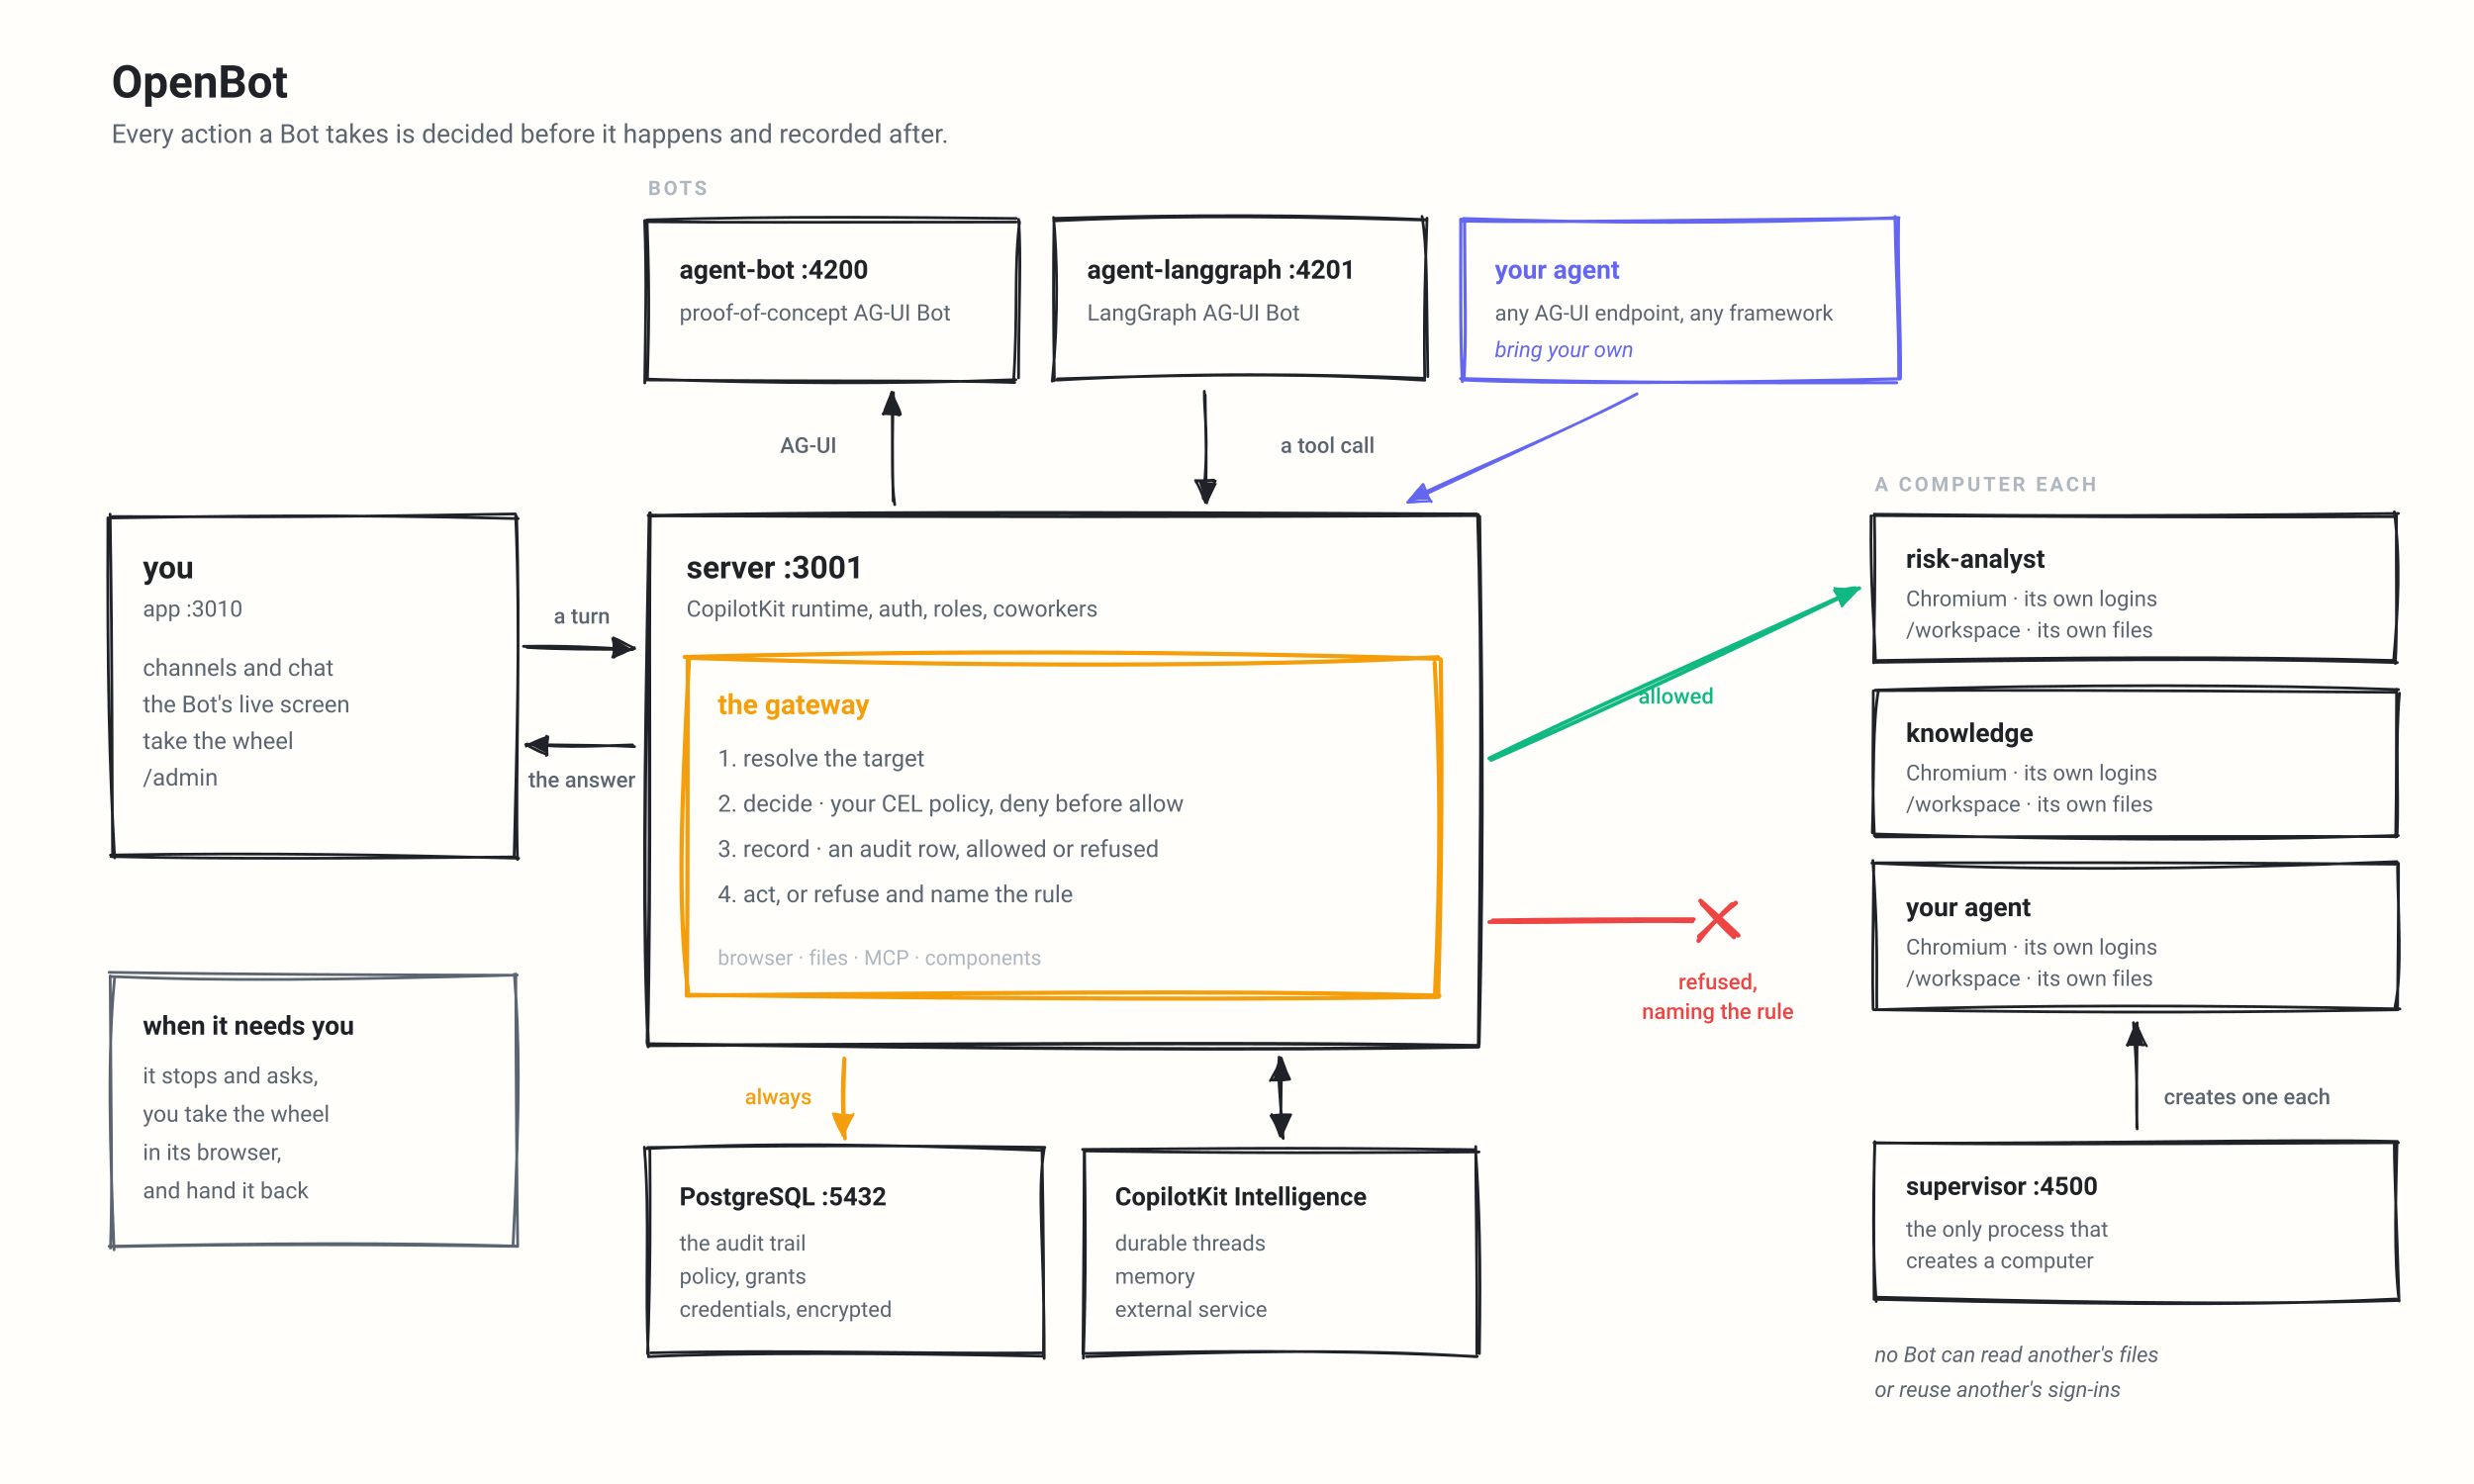
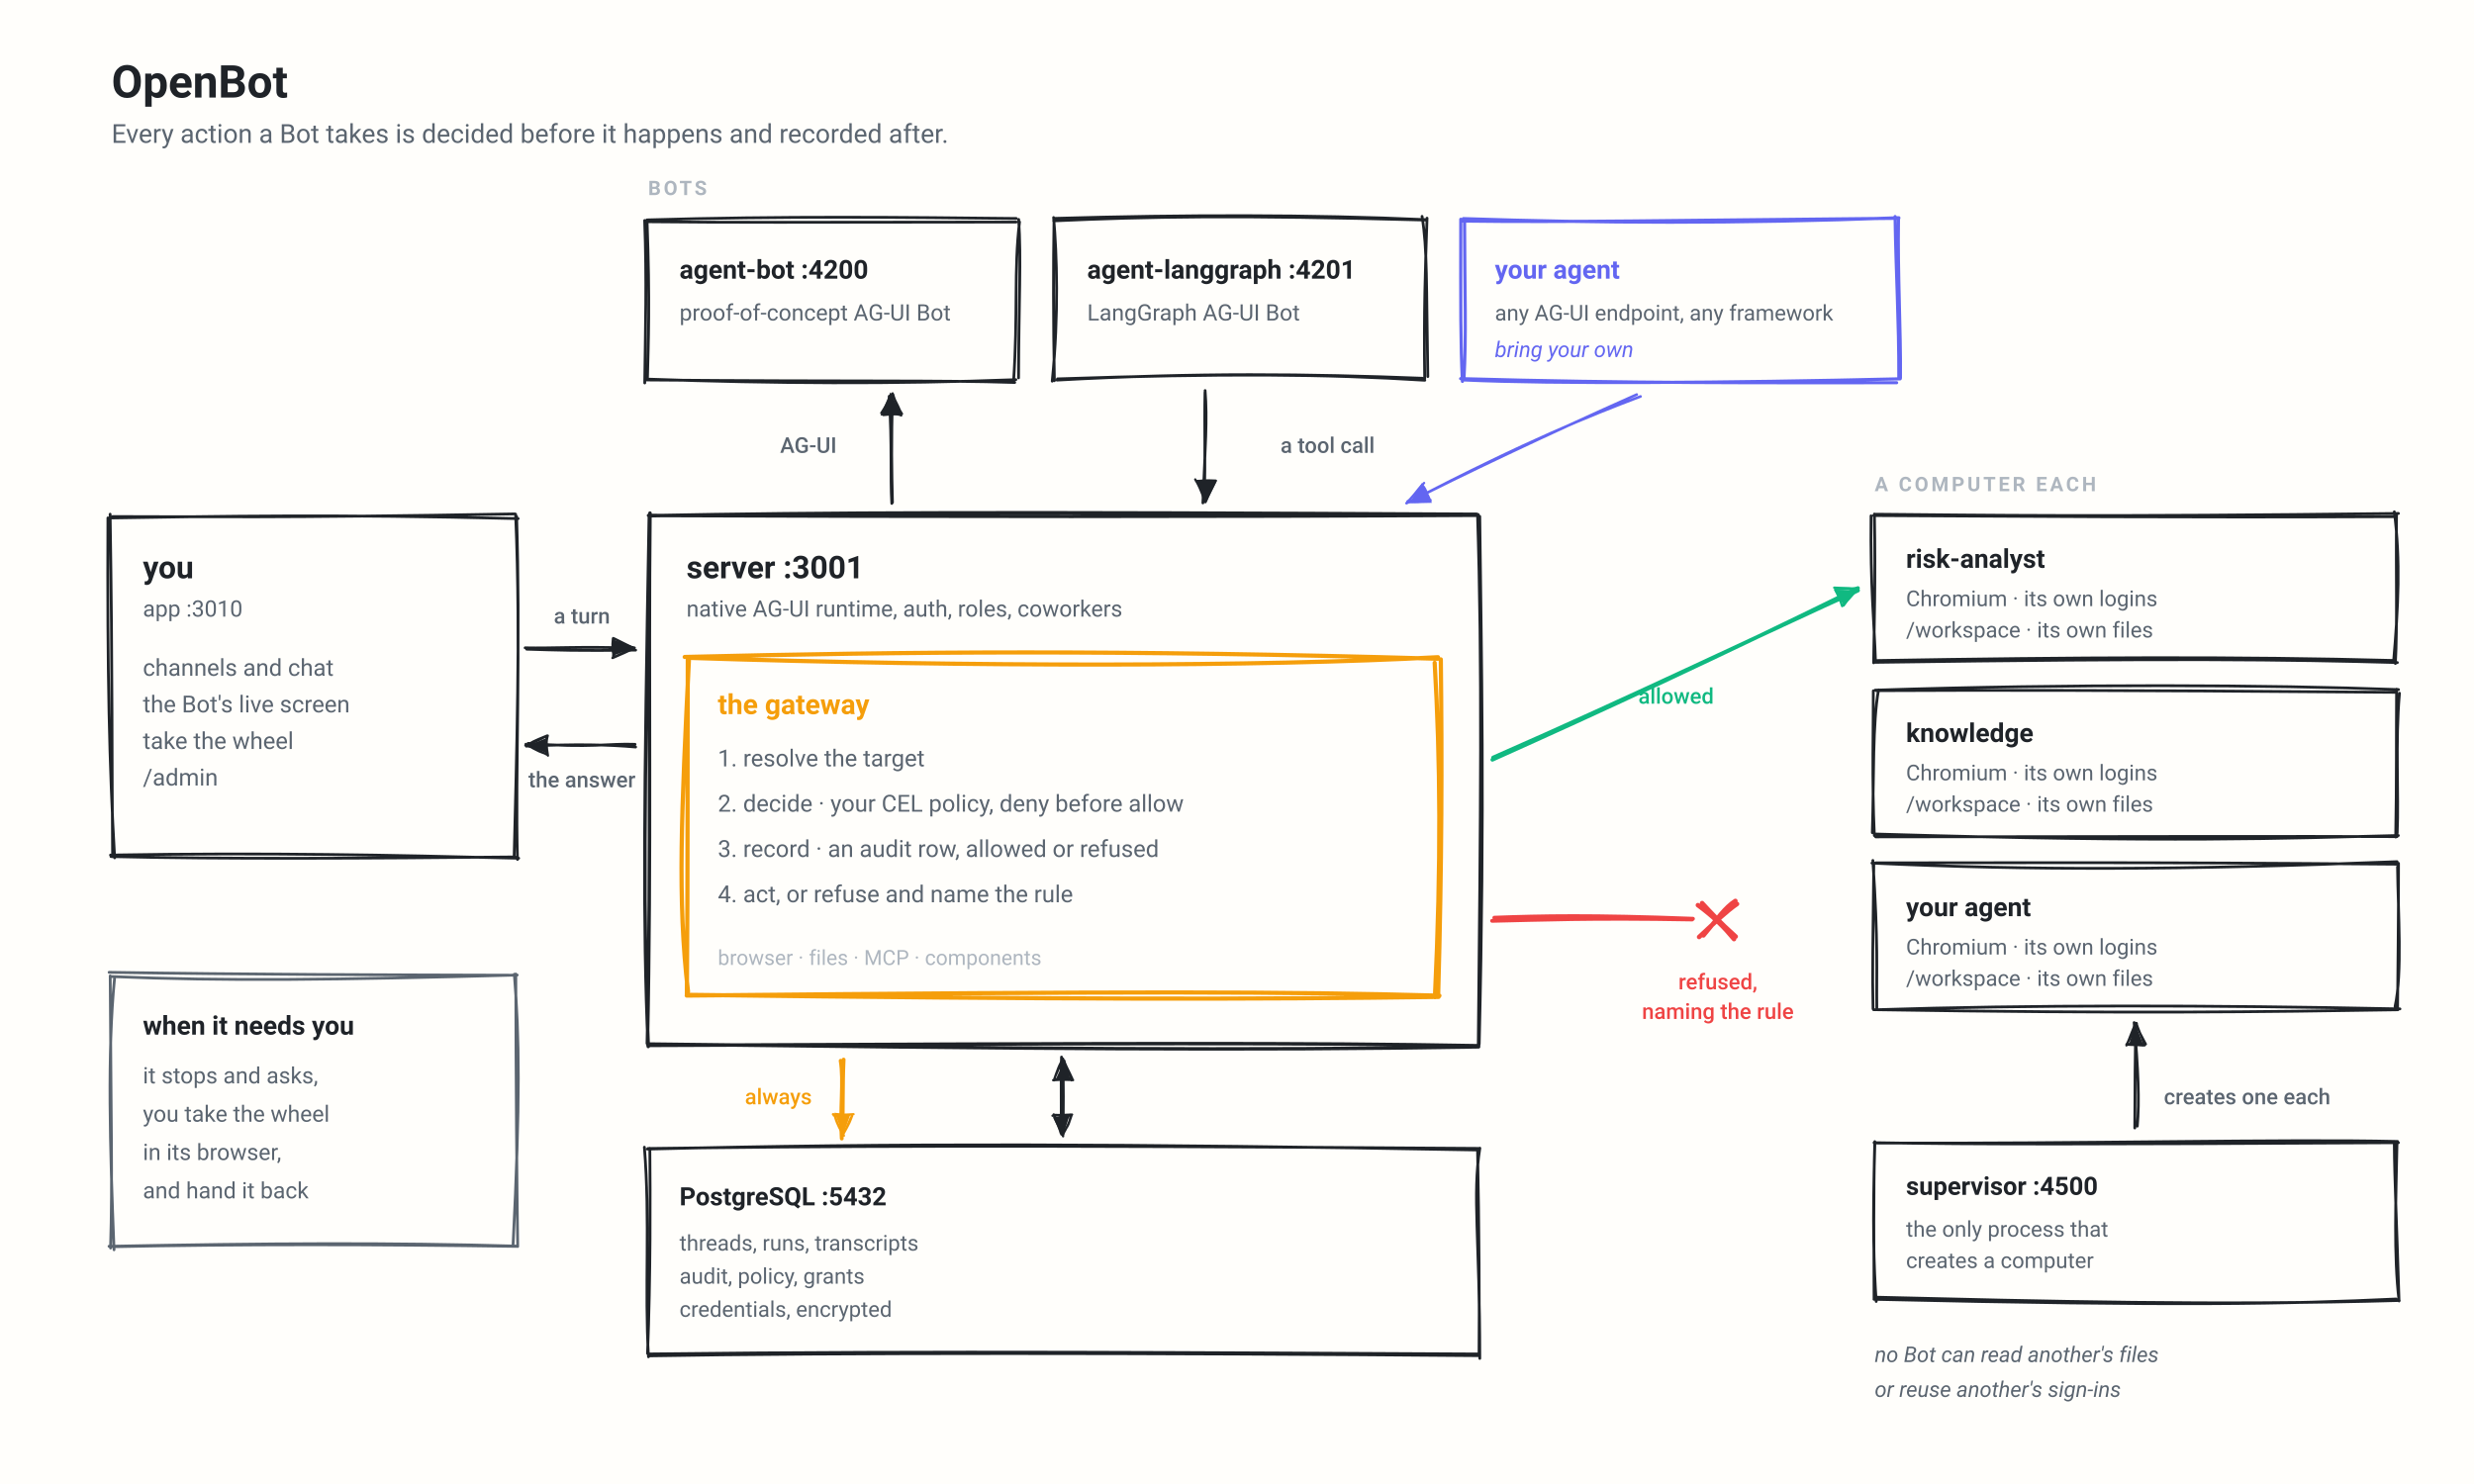
<svg xmlns="http://www.w3.org/2000/svg" viewBox="0 0 1420 852" width="1420" height="852" role="img">
  <rect width="1420" height="852" fill="#fffefb" />
  <text x="64" y="56" font-family="ui-sans-serif, -apple-system, &quot;Segoe UI&quot;, Roboto, &quot;Helvetica Neue&quot;, Arial, sans-serif" font-size="26" font-weight="700" fill="#1f2328" text-anchor="start">OpenBot</text>
  <text x="64" y="82" font-family="ui-sans-serif, -apple-system, &quot;Segoe UI&quot;, Roboto, &quot;Helvetica Neue&quot;, Arial, sans-serif" font-size="15" font-weight="400" fill="#5b6570" text-anchor="start">Every action a Bot takes is decided before it happens and recorded after.</text>
  <text x="372" y="112" font-family="ui-sans-serif, -apple-system, &quot;Segoe UI&quot;, Roboto, &quot;Helvetica Neue&quot;, Arial, sans-serif" font-size="11.5" font-weight="700" fill="#aeb6bf" text-anchor="start" letter-spacing="1.6">BOTS</text>
  <path d="M372.459 127.308 C414.776 127.759, 457.833 127.659, 583.253 127.486 M371.314 126.253 C447.726 123.952, 521.852 124.774, 583.301 125.438 M585.18 127.408 C581.847 154.688, 584.381 180.293, 581.723 219.523 M584.696 125.99 C586.201 148.555, 584.777 172.618, 584.612 216.954 M582.408 219.6 C539.665 218.165, 492.998 219.168, 370.501 218.146 M583.078 217.972 C513.37 220.622, 442.975 220.187, 372.597 217.689 M370.055 219.859 C370.41 190.429, 371.297 160.605, 370.005 126.592 M371.604 217.781 C372.11 196.383, 373.111 173.91, 371.39 126.774" fill="none" stroke="#1f2328" stroke-width="1.6" stroke-linecap="round" stroke-linejoin="round" />
  <text x="390" y="160" font-family="ui-sans-serif, -apple-system, &quot;Segoe UI&quot;, Roboto, &quot;Helvetica Neue&quot;, Arial, sans-serif" font-size="15" font-weight="650" fill="#1f2328" text-anchor="start">agent-bot :4200</text>
  <text x="390" y="184" font-family="ui-sans-serif, -apple-system, &quot;Segoe UI&quot;, Roboto, &quot;Helvetica Neue&quot;, Arial, sans-serif" font-size="13" font-weight="400" fill="#5b6570" text-anchor="start">proof-of-concept AG-UI Bot</text>
  <path d="M604.775 126.801 C658.569 124.359, 709.445 123.363, 818.891 126.358 M605.577 125.367 C679.366 123.25, 752.602 123.122, 818.68 126.114 M816.214 124.226 C819.302 143.22, 818.592 161.637, 819.527 216.19 M819.073 125.246 C818.107 152.739, 817.177 180.29, 817.73 217.344 M816.418 217.164 C751.831 214.654, 687.014 213.821, 606.693 218.223 M817.783 218.312 C761.132 214.755, 702.33 214.284, 606.957 217.525 M603.944 218.849 C607.774 180.817, 606.609 145.481, 604.742 124.888 M605.182 218.568 C604.532 185.138, 604.558 150.418, 604.979 127.026" fill="none" stroke="#1f2328" stroke-width="1.6" stroke-linecap="round" stroke-linejoin="round" />
  <text x="624" y="160" font-family="ui-sans-serif, -apple-system, &quot;Segoe UI&quot;, Roboto, &quot;Helvetica Neue&quot;, Arial, sans-serif" font-size="15" font-weight="650" fill="#1f2328" text-anchor="start">agent-langgraph :4201</text>
  <text x="624" y="184" font-family="ui-sans-serif, -apple-system, &quot;Segoe UI&quot;, Roboto, &quot;Helvetica Neue&quot;, Arial, sans-serif" font-size="13" font-weight="400" fill="#5b6570" text-anchor="start">LangGraph AG-UI Bot</text>
  <path d="M839.906 125.519 C917.269 128.1, 995.613 128.589, 1089.89 125.008 M839.221 126.903 C898.423 127.697, 957.675 126.537, 1089.867 125.323 M1087.726 124.33 C1088.194 156.991, 1089.996 184.306, 1089.874 216.835 M1089.658 125.969 C1089.12 156.892, 1091.049 189.556, 1090.784 217.05 M1088.611 219.723 C1012.727 219.721, 934.839 220.149, 838.354 217.387 M1090.652 217.49 C991.343 219.886, 890.466 220.45, 840.771 218.144 M839.382 218.97 C838.286 197.424, 838.387 177.494, 838.441 125.879 M840.237 218.084 C841.74 192.565, 840.685 167.963, 840.605 125.642" fill="none" stroke="#6366f1" stroke-width="1.8" stroke-linecap="round" stroke-linejoin="round" />
  <text x="858" y="160" font-family="ui-sans-serif, -apple-system, &quot;Segoe UI&quot;, Roboto, &quot;Helvetica Neue&quot;, Arial, sans-serif" font-size="15" font-weight="650" fill="#6366f1" text-anchor="start">your agent</text>
  <text x="858" y="184" font-family="ui-sans-serif, -apple-system, &quot;Segoe UI&quot;, Roboto, &quot;Helvetica Neue&quot;, Arial, sans-serif" font-size="12.5" font-weight="400" fill="#5b6570" text-anchor="start">any AG-UI endpoint, any framework</text>
  <text x="858" y="205" font-family="ui-sans-serif, -apple-system, &quot;Segoe UI&quot;, Roboto, &quot;Helvetica Neue&quot;, Arial, sans-serif" font-size="12.5" font-weight="400" fill="#6366f1" text-anchor="start" font-style="italic">bring your own</text>
  <path d="M63.298 297.379 C127.123 296.37, 191.551 295.131, 297.404 297.747 M64.666 296.566 C112.324 296.547, 160.372 297.472, 295.569 295.049 M295.945 295.212 C299.226 371.004, 295.585 443.025, 297.015 493.427 M296.53 296.524 C298.567 364.901, 296.521 432.804, 295.105 491.936 M297.697 492.735 C224.971 490.885, 153.533 489.401, 63.433 490.908 M295.602 491.99 C211.51 492.823, 126.369 493.289, 63.698 491.771 M65.799 492.517 C62.784 439.721, 61.525 387.807, 61.942 297.343 M64.639 491.875 C64.125 439.873, 64.666 388.663, 63.212 295.214" fill="none" stroke="#1f2328" stroke-width="1.6" stroke-linecap="round" stroke-linejoin="round" />
  <text x="82" y="332" font-family="ui-sans-serif, -apple-system, &quot;Segoe UI&quot;, Roboto, &quot;Helvetica Neue&quot;, Arial, sans-serif" font-size="18" font-weight="700" fill="#1f2328" text-anchor="start">you</text>
  <text x="82" y="354" font-family="ui-sans-serif, -apple-system, &quot;Segoe UI&quot;, Roboto, &quot;Helvetica Neue&quot;, Arial, sans-serif" font-size="13" font-weight="400" fill="#5b6570" text-anchor="start">app :3010</text>
  <text x="82" y="388" font-family="ui-sans-serif, -apple-system, &quot;Segoe UI&quot;, Roboto, &quot;Helvetica Neue&quot;, Arial, sans-serif" font-size="13.5" font-weight="400" fill="#5b6570" text-anchor="start">channels and chat</text>
  <text x="82" y="409" font-family="ui-sans-serif, -apple-system, &quot;Segoe UI&quot;, Roboto, &quot;Helvetica Neue&quot;, Arial, sans-serif" font-size="13.5" font-weight="400" fill="#5b6570" text-anchor="start">the Bot's live screen</text>
  <text x="82" y="430" font-family="ui-sans-serif, -apple-system, &quot;Segoe UI&quot;, Roboto, &quot;Helvetica Neue&quot;, Arial, sans-serif" font-size="13.5" font-weight="400" fill="#5b6570" text-anchor="start">take the wheel</text>
  <text x="82" y="451" font-family="ui-sans-serif, -apple-system, &quot;Segoe UI&quot;, Roboto, &quot;Helvetica Neue&quot;, Arial, sans-serif" font-size="13.5" font-weight="400" fill="#5b6570" text-anchor="start">/admin</text>
  <path d="M62.618 558.233 C140.549 559.474, 219.315 559.708, 294.366 559.89 M64.03 560.67 C128.766 563.401, 192.675 562.61, 296.849 559.797 M295.214 559.326 C298.099 595.183, 298.646 631.395, 294.505 714.323 M296.054 559.219 C296.111 618.911, 296.668 680.904, 297.139 715.631 M297.08 715.436 C224.63 713.31, 152.946 713.751, 62.575 715.523 M296.772 715.583 C216.573 714.389, 136.859 714.234, 64.773 715.767 M65.457 717.532 C63.099 657.93, 61.582 604.659, 65.744 561.775 M63.45 716.542 C64.656 678.279, 63.682 641.271, 63.249 560.292" fill="none" stroke="#5b6570" stroke-width="1.6" stroke-linecap="round" stroke-linejoin="round" />
  <text x="82" y="594" font-family="ui-sans-serif, -apple-system, &quot;Segoe UI&quot;, Roboto, &quot;Helvetica Neue&quot;, Arial, sans-serif" font-size="15" font-weight="650" fill="#1f2328" text-anchor="start">when it needs you</text>
  <text x="82" y="622" font-family="ui-sans-serif, -apple-system, &quot;Segoe UI&quot;, Roboto, &quot;Helvetica Neue&quot;, Arial, sans-serif" font-size="13" font-weight="400" fill="#5b6570" text-anchor="start">it stops and asks,</text>
  <text x="82" y="644" font-family="ui-sans-serif, -apple-system, &quot;Segoe UI&quot;, Roboto, &quot;Helvetica Neue&quot;, Arial, sans-serif" font-size="13" font-weight="400" fill="#5b6570" text-anchor="start">you take the wheel</text>
  <text x="82" y="666" font-family="ui-sans-serif, -apple-system, &quot;Segoe UI&quot;, Roboto, &quot;Helvetica Neue&quot;, Arial, sans-serif" font-size="13" font-weight="400" fill="#5b6570" text-anchor="start">in its browser,</text>
  <text x="82" y="688" font-family="ui-sans-serif, -apple-system, &quot;Segoe UI&quot;, Roboto, &quot;Helvetica Neue&quot;, Arial, sans-serif" font-size="13" font-weight="400" fill="#5b6570" text-anchor="start">and hand it back</text>
  <path d="M372.666 296.114 C472.135 294.19, 573.463 293.818, 847.536 295.282 M372.242 295.947 C534.935 296.615, 698.176 296.701, 848.25 295.81 M849.137 296.56 C850.056 378.356, 852.059 463.115, 848.826 599.328 M848.261 295.527 C851.032 381.47, 849.981 467.878, 848.684 600.34 M848.664 601.006 C715.902 603.305, 584.808 602.01, 372.817 599.429 M848.373 600.375 C749.185 598.589, 650.133 598.995, 371.913 600.183 M371.57 599.054 C373.88 492.79, 372.028 388.131, 373.064 294.576 M372.084 600.81 C369.066 529.712, 369.759 460.592, 372.727 295.705" fill="none" stroke="#1f2328" stroke-width="2" stroke-linecap="round" stroke-linejoin="round" />
  <text x="394" y="332" font-family="ui-sans-serif, -apple-system, &quot;Segoe UI&quot;, Roboto, &quot;Helvetica Neue&quot;, Arial, sans-serif" font-size="18" font-weight="700" fill="#1f2328" text-anchor="start">server :3001</text>
-   <text x="394" y="354" font-family="ui-sans-serif, -apple-system, &quot;Segoe UI&quot;, Roboto, &quot;Helvetica Neue&quot;, Arial, sans-serif" font-size="13" font-weight="400" fill="#5b6570" text-anchor="start">CopilotKit runtime, auth, roles, coworkers</text>
+   <text x="394" y="354" font-family="ui-sans-serif, -apple-system, &quot;Segoe UI&quot;, Roboto, &quot;Helvetica Neue&quot;, Arial, sans-serif" font-size="13" font-weight="400" fill="#5b6570" text-anchor="start">native AG-UI runtime, auth, roles, coworkers</text>
  <path d="M392.995 377.179 C519.336 374.094, 643.5 372.982, 825.313 378.201 M394.647 377.676 C558.901 383.001, 724.277 382.766, 825.351 377.308 M823.457 380.547 C826.71 436.629, 827.253 494.809, 823.598 572.51 M826.984 378.566 C827.643 436.463, 827.588 494.995, 825.464 571.348 M825.71 572.346 C719.046 573.788, 612.091 573.859, 395.198 571.165 M826.188 571.632 C739.258 569.259, 651.788 569.13, 394.171 571.58 M394.911 569.247 C388.689 516.669, 391.217 465.314, 395.407 379.242 M394.24 571.586 C394.847 500.406, 394.544 428.899, 394.773 378.821" fill="none" stroke="#f59e0b" stroke-width="2.4" stroke-linecap="round" stroke-linejoin="round" />
  <text x="412" y="410" font-family="ui-sans-serif, -apple-system, &quot;Segoe UI&quot;, Roboto, &quot;Helvetica Neue&quot;, Arial, sans-serif" font-size="16" font-weight="700" fill="#f59e0b" text-anchor="start">the gateway</text>
  <text x="412" y="440" font-family="ui-sans-serif, -apple-system, &quot;Segoe UI&quot;, Roboto, &quot;Helvetica Neue&quot;, Arial, sans-serif" font-size="13.5" font-weight="400" fill="#5b6570" text-anchor="start">1.  resolve the target</text>
  <text x="412" y="466" font-family="ui-sans-serif, -apple-system, &quot;Segoe UI&quot;, Roboto, &quot;Helvetica Neue&quot;, Arial, sans-serif" font-size="13.5" font-weight="400" fill="#5b6570" text-anchor="start">2.  decide  ·  your CEL policy, deny before allow</text>
  <text x="412" y="492" font-family="ui-sans-serif, -apple-system, &quot;Segoe UI&quot;, Roboto, &quot;Helvetica Neue&quot;, Arial, sans-serif" font-size="13.5" font-weight="400" fill="#5b6570" text-anchor="start">3.  record  ·  an audit row, allowed or refused</text>
  <text x="412" y="518" font-family="ui-sans-serif, -apple-system, &quot;Segoe UI&quot;, Roboto, &quot;Helvetica Neue&quot;, Arial, sans-serif" font-size="13.5" font-weight="400" fill="#5b6570" text-anchor="start">4.  act, or refuse and name the rule</text>
  <text x="412" y="554" font-family="ui-sans-serif, -apple-system, &quot;Segoe UI&quot;, Roboto, &quot;Helvetica Neue&quot;, Arial, sans-serif" font-size="12" font-weight="400" fill="#aeb6bf" text-anchor="start">browser · files · MCP · components</text>
  <text x="1076" y="282" font-family="ui-sans-serif, -apple-system, &quot;Segoe UI&quot;, Roboto, &quot;Helvetica Neue&quot;, Arial, sans-serif" font-size="11.5" font-weight="700" fill="#aeb6bf" text-anchor="start" letter-spacing="1.6">A COMPUTER EACH</text>
  <path d="M1076.763 295.232 C1140.317 295.761, 1202.844 296.835, 1376.637 294.774 M1075.407 295.99 C1161.641 296.389, 1246.864 297.226, 1375.172 296.616 M1374.263 293.828 C1377.874 321.874, 1376.554 348.479, 1373.84 379.854 M1375.528 295.832 C1375.132 328.574, 1376.084 359.577, 1374.867 380.933 M1374.518 379.209 C1285.534 376.82, 1190.836 377.327, 1077.075 379.237 M1376.021 380.401 C1312.647 378.627, 1248.662 377.819, 1075.793 380.269 M1076.472 379.818 C1075.826 358.205, 1073.45 336.891, 1073.924 296.15 M1075.405 380.533 C1075.717 357.427, 1076.542 335.367, 1075.857 295.111" fill="none" stroke="#1f2328" stroke-width="1.6" stroke-linecap="round" stroke-linejoin="round" />
  <text x="1094" y="326" font-family="ui-sans-serif, -apple-system, &quot;Segoe UI&quot;, Roboto, &quot;Helvetica Neue&quot;, Arial, sans-serif" font-size="15" font-weight="650" fill="#1f2328" text-anchor="start">risk-analyst</text>
  <text x="1094" y="348" font-family="ui-sans-serif, -apple-system, &quot;Segoe UI&quot;, Roboto, &quot;Helvetica Neue&quot;, Arial, sans-serif" font-size="12.5" font-weight="400" fill="#5b6570" text-anchor="start">Chromium · its own logins</text>
  <text x="1094" y="366" font-family="ui-sans-serif, -apple-system, &quot;Segoe UI&quot;, Roboto, &quot;Helvetica Neue&quot;, Arial, sans-serif" font-size="12.5" font-weight="400" fill="#5b6570" text-anchor="start">/workspace · its own files</text>
  <path d="M1076.883 396.513 C1140.348 396.245, 1202.038 396.093, 1375.539 397.481 M1076.24 396.233 C1188.403 392.577, 1302.942 393.128, 1376.68 395.909 M1377.225 398.007 C1374.754 426.075, 1376.883 456.166, 1375.92 478.307 M1375.565 395.67 C1375.371 422.038, 1375.645 449.677, 1375.057 480.57 M1376.576 479.685 C1311.647 481.285, 1247.368 483.897, 1076.375 478.825 M1375.831 480.326 C1315.246 480.087, 1253.294 480.231, 1076.57 480.468 M1074.663 478.062 C1075.614 445.956, 1074.764 414.868, 1078.223 396.063 M1075.828 479.732 C1074.315 447.446, 1075.323 415.782, 1075.223 396.621" fill="none" stroke="#1f2328" stroke-width="1.6" stroke-linecap="round" stroke-linejoin="round" />
  <text x="1094" y="426" font-family="ui-sans-serif, -apple-system, &quot;Segoe UI&quot;, Roboto, &quot;Helvetica Neue&quot;, Arial, sans-serif" font-size="15" font-weight="650" fill="#1f2328" text-anchor="start">knowledge</text>
  <text x="1094" y="448" font-family="ui-sans-serif, -apple-system, &quot;Segoe UI&quot;, Roboto, &quot;Helvetica Neue&quot;, Arial, sans-serif" font-size="12.5" font-weight="400" fill="#5b6570" text-anchor="start">Chromium · its own logins</text>
  <text x="1094" y="466" font-family="ui-sans-serif, -apple-system, &quot;Segoe UI&quot;, Roboto, &quot;Helvetica Neue&quot;, Arial, sans-serif" font-size="12.5" font-weight="400" fill="#5b6570" text-anchor="start">/workspace · its own files</text>
  <path d="M1074.44 495.524 C1164.467 499.764, 1252.122 499.594, 1375.836 494.7 M1076.513 495.394 C1151.903 495.391, 1226.585 494.864, 1376.338 496.16 M1376.11 497.68 C1376.42 524.439, 1378.941 558.637, 1374.685 577.905 M1376.666 495.651 C1376.729 528.994, 1376.234 559.998, 1376.118 579.303 M1377.503 579.234 C1268.277 576.984, 1163.984 576.9, 1076.245 579.724 M1376.292 579.737 C1300.1 580.963, 1222.024 582.025, 1075.367 579.682 M1077.231 578.596 C1076.964 558.201, 1078.149 541.462, 1074.961 494.006 M1075.078 579.21 C1074.618 559.591, 1074.973 539.596, 1075.498 495.419" fill="none" stroke="#1f2328" stroke-width="1.6" stroke-linecap="round" stroke-linejoin="round" />
  <text x="1094" y="526" font-family="ui-sans-serif, -apple-system, &quot;Segoe UI&quot;, Roboto, &quot;Helvetica Neue&quot;, Arial, sans-serif" font-size="15" font-weight="650" fill="#1f2328" text-anchor="start">your agent</text>
  <text x="1094" y="548" font-family="ui-sans-serif, -apple-system, &quot;Segoe UI&quot;, Roboto, &quot;Helvetica Neue&quot;, Arial, sans-serif" font-size="12.5" font-weight="400" fill="#5b6570" text-anchor="start">Chromium · its own logins</text>
  <text x="1094" y="566" font-family="ui-sans-serif, -apple-system, &quot;Segoe UI&quot;, Roboto, &quot;Helvetica Neue&quot;, Arial, sans-serif" font-size="12.5" font-weight="400" fill="#5b6570" text-anchor="start">/workspace · its own files</text>
  <path d="M1077.357 656.26 C1194.2 656.732, 1312.851 653.825, 1376.117 655.334 M1075.646 656.045 C1135.848 657.072, 1197.565 657.017, 1376.614 656.043 M1374.266 656.815 C1374.406 677.991, 1375.635 701.809, 1376.954 746.523 M1375.783 657.009 C1375.211 687.704, 1373.842 720.785, 1376.991 746.922 M1377.085 746.638 C1273.857 749.611, 1172.16 747.084, 1076.543 744.744 M1375.264 745.784 C1313.941 748.653, 1251.005 749.993, 1075.609 745.959 M1076.882 747.21 C1075.536 727.358, 1074.656 702.762, 1076.12 656.262 M1075.659 745.756 C1075.595 716.384, 1075.204 686.048, 1076.063 655.435" fill="none" stroke="#1f2328" stroke-width="1.6" stroke-linecap="round" stroke-linejoin="round" />
  <text x="1094" y="686" font-family="ui-sans-serif, -apple-system, &quot;Segoe UI&quot;, Roboto, &quot;Helvetica Neue&quot;, Arial, sans-serif" font-size="14.5" font-weight="650" fill="#1f2328" text-anchor="start">supervisor :4500</text>
  <text x="1094" y="710" font-family="ui-sans-serif, -apple-system, &quot;Segoe UI&quot;, Roboto, &quot;Helvetica Neue&quot;, Arial, sans-serif" font-size="12.5" font-weight="400" fill="#5b6570" text-anchor="start">the only process that</text>
  <text x="1094" y="728" font-family="ui-sans-serif, -apple-system, &quot;Segoe UI&quot;, Roboto, &quot;Helvetica Neue&quot;, Arial, sans-serif" font-size="12.5" font-weight="400" fill="#5b6570" text-anchor="start">creates a computer</text>
  <text x="1076" y="782" font-family="ui-sans-serif, -apple-system, &quot;Segoe UI&quot;, Roboto, &quot;Helvetica Neue&quot;, Arial, sans-serif" font-size="12.5" font-weight="400" fill="#5b6570" text-anchor="start" font-style="italic">no Bot can read another's files</text>
  <text x="1076" y="802" font-family="ui-sans-serif, -apple-system, &quot;Segoe UI&quot;, Roboto, &quot;Helvetica Neue&quot;, Arial, sans-serif" font-size="12.5" font-weight="400" fill="#5b6570" text-anchor="start" font-style="italic">or reuse another's sign-ins</text>
-   <path d="M371.777 658.805 C417.776 658.412, 468.086 657.015, 599.706 658.702 M371.178 659.458 C437.218 655.987, 504.352 656.811, 597.435 660.44 M599.383 659.188 C595.049 686.356, 599.357 710.49, 599.345 779.911 M598.071 659.583 C598.962 704.304, 599.218 750.45, 598.925 777.935 M597.987 776.728 C525.136 777.36, 452.393 774.839, 373.678 776.7 M598.801 778.611 C509.31 776.733, 420.674 776.568, 372.965 778.843 M372.206 778.979 C369.89 740.844, 373.238 700.269, 369.86 658.632 M371.662 777.05 C373.478 732.186, 373.222 686.581, 372.991 659.236" fill="none" stroke="#1f2328" stroke-width="1.6" stroke-linecap="round" stroke-linejoin="round" />
+   <path d="M371.886 659.386 C470.675 658.064, 571.679 657.347, 848.876 659.333 M371.578 659.721 C510.29 656.195, 649.563 656.618, 847.71 660.226 M849.383 659.188 C845.049 686.356, 849.357 710.49, 849.345 779.911 M848.071 659.583 C848.962 704.304, 849.218 750.45, 848.925 777.935 M847.993 777.347 C694.34 776.661, 540.743 775.367, 372.862 777.333 M848.411 778.314 C661.175 776.718, 474.378 776.633, 372.495 778.433 M372.206 778.979 C369.89 740.844, 373.238 700.269, 369.86 658.632 M371.662 777.05 C373.478 732.186, 373.222 686.581, 372.991 659.236" fill="none" stroke="#1f2328" stroke-width="1.6" stroke-linecap="round" stroke-linejoin="round" />
  <text x="390" y="692" font-family="ui-sans-serif, -apple-system, &quot;Segoe UI&quot;, Roboto, &quot;Helvetica Neue&quot;, Arial, sans-serif" font-size="14.5" font-weight="650" fill="#1f2328" text-anchor="start">PostgreSQL :5432</text>
-   <text x="390" y="718" font-family="ui-sans-serif, -apple-system, &quot;Segoe UI&quot;, Roboto, &quot;Helvetica Neue&quot;, Arial, sans-serif" font-size="12.5" font-weight="400" fill="#5b6570" text-anchor="start">the audit trail</text>
-   <text x="390" y="737" font-family="ui-sans-serif, -apple-system, &quot;Segoe UI&quot;, Roboto, &quot;Helvetica Neue&quot;, Arial, sans-serif" font-size="12.5" font-weight="400" fill="#5b6570" text-anchor="start">policy, grants</text>
+   <text x="390" y="718" font-family="ui-sans-serif, -apple-system, &quot;Segoe UI&quot;, Roboto, &quot;Helvetica Neue&quot;, Arial, sans-serif" font-size="12.5" font-weight="400" fill="#5b6570" text-anchor="start">threads, runs, transcripts</text>
+   <text x="390" y="737" font-family="ui-sans-serif, -apple-system, &quot;Segoe UI&quot;, Roboto, &quot;Helvetica Neue&quot;, Arial, sans-serif" font-size="12.5" font-weight="400" fill="#5b6570" text-anchor="start">audit, policy, grants</text>
  <text x="390" y="756" font-family="ui-sans-serif, -apple-system, &quot;Segoe UI&quot;, Roboto, &quot;Helvetica Neue&quot;, Arial, sans-serif" font-size="12.5" font-weight="400" fill="#5b6570" text-anchor="start">credentials, encrypted</text>
-   <path d="M622.343 660.782 C681.26 661.649, 737.215 662.231, 848.923 661.357 M621.351 659.925 C678.01 659.716, 733.794 658.42, 847.143 660.07 M847.04 658.259 C847.016 689.535, 847.91 717.477, 847.638 777.189 M846.909 659.477 C849.043 691.444, 850.012 721.216, 849.132 777.104 M847.16 778.905 C776.306 774.222, 704.583 775.916, 623.637 778.876 M847.915 778.799 C789.708 776.053, 730.565 774.786, 622.452 777.061 M621.837 779.758 C623.514 733.241, 622.894 687.844, 622.494 661.839 M621.592 777.431 C621.711 749.12, 622.179 722.136, 622.312 660.381" fill="none" stroke="#1f2328" stroke-width="1.6" stroke-linecap="round" stroke-linejoin="round" />
-   <text x="640" y="692" font-family="ui-sans-serif, -apple-system, &quot;Segoe UI&quot;, Roboto, &quot;Helvetica Neue&quot;, Arial, sans-serif" font-size="14.5" font-weight="650" fill="#1f2328" text-anchor="start">CopilotKit Intelligence</text>
-   <text x="640" y="718" font-family="ui-sans-serif, -apple-system, &quot;Segoe UI&quot;, Roboto, &quot;Helvetica Neue&quot;, Arial, sans-serif" font-size="12.5" font-weight="400" fill="#5b6570" text-anchor="start">durable threads</text>
-   <text x="640" y="737" font-family="ui-sans-serif, -apple-system, &quot;Segoe UI&quot;, Roboto, &quot;Helvetica Neue&quot;, Arial, sans-serif" font-size="12.5" font-weight="400" fill="#5b6570" text-anchor="start">memory</text>
-   <text x="640" y="756" font-family="ui-sans-serif, -apple-system, &quot;Segoe UI&quot;, Roboto, &quot;Helvetica Neue&quot;, Arial, sans-serif" font-size="12.5" font-weight="400" fill="#5b6570" text-anchor="start">external service</text>
-   <path d="M300.459 371.081 C322.483 370.675, 341.703 371.491, 362.787 372.913 M302.562 371.709 C322.382 372.872, 340.89 372.709, 363.176 372.881" fill="none" stroke="#1f2328" stroke-width="1.6" stroke-linecap="round" stroke-linejoin="round" />
-   <path d="M362.968 372.91 L353.066 376.355 L350.752 365.971" fill="#1f2328" stroke="none" stroke-width="0" stroke-linecap="round" stroke-linejoin="round" />
-   <path d="M364.247 371.659 C360.726 372.497, 359.448 375.031, 352.689 376.691 M364.418 372.445 C361.357 373.162, 357.545 374.366, 352.177 377.479 M351.514 377.304 C352.726 374.793, 352.528 371.402, 352.102 366.022 M352.416 377.508 C352.497 374.745, 351.902 372.195, 352.452 367.064 M351.912 366.149 C355.565 367.27, 357.886 369.151, 363.576 371.841 M352.092 366.65 C356.511 368.738, 360.633 370.48, 363.95 371.938" fill="none" stroke="#1f2328" stroke-width="1.3" stroke-linecap="round" stroke-linejoin="round" />
+   <path d="M302.314 372.714 C318.774 373.219, 332.53 373.751, 364.843 373.24 M301.407 371.931 C317.38 372.273, 332.554 371.089, 363.217 372.064" fill="none" stroke="#1f2328" stroke-width="1.6" stroke-linecap="round" stroke-linejoin="round" />
+   <path d="M364.787 371.56 L352.122 376.385 L352.174 367.327" fill="#1f2328" stroke="none" stroke-width="0" stroke-linecap="round" stroke-linejoin="round" />
+   <path d="M363.221 371.536 C360.254 373.515, 355.879 375.656, 351.517 377.762 M364.284 371.853 C360.506 374.143, 356.086 375.751, 351.713 377.746 M352.675 376.733 C351.371 374.687, 351.371 370.77, 351.817 366.547 M351.895 377.346 C352.282 373.306, 352.236 369.929, 352.371 366.754 M351.94 366.328 C356.117 368.394, 358.466 370.194, 363.616 371.921 M352.472 366.515 C356.732 368.619, 361 370.796, 364.036 372.284" fill="none" stroke="#1f2328" stroke-width="1.3" stroke-linecap="round" stroke-linejoin="round" />
  <text x="334" y="358" font-family="ui-sans-serif, -apple-system, &quot;Segoe UI&quot;, Roboto, &quot;Helvetica Neue&quot;, Arial, sans-serif" font-size="12.5" font-weight="500" fill="#5b6570" text-anchor="middle">a turn</text>
-   <path d="M363.068 427.645 C345.603 428.088, 325.869 429.639, 302.33 427.178 M364.218 428.653 C350.267 427.862, 336.762 427.958, 301.75 427.45" fill="none" stroke="#1f2328" stroke-width="1.6" stroke-linecap="round" stroke-linejoin="round" />
-   <path d="M302.923 426.868 L315.235 423.326 L314.041 432.665" fill="#1f2328" stroke="none" stroke-width="0" stroke-linecap="round" stroke-linejoin="round" />
-   <path d="M301.93 428.52 C304.793 427.187, 308.452 425.188, 313.043 423.472 M302.124 428.234 C305.489 426.501, 308.553 424.911, 314.048 423.028 M314.608 422.877 C313.278 425.021, 313.373 429.174, 313.478 433.884 M313.647 422.508 C313.805 426.683, 313.93 430.649, 314.173 433.511 M314.09 433.467 C308.654 430.694, 304.914 428.921, 302.055 427.514 M314.135 433.163 C311.251 432.47, 308.928 431.515, 302.349 427.855" fill="none" stroke="#1f2328" stroke-width="1.3" stroke-linecap="round" stroke-linejoin="round" />
+   <path d="M364.489 427.325 C349.659 426.723, 339.296 429.602, 303.106 426.794 M364.827 428.88 C348.7 427.473, 331.114 427.119, 302.094 428.353" fill="none" stroke="#1f2328" stroke-width="1.6" stroke-linecap="round" stroke-linejoin="round" />
+   <path d="M302.939 427.968 L313.316 423.884 L314.004 432.538" fill="#1f2328" stroke="none" stroke-width="0" stroke-linecap="round" stroke-linejoin="round" />
+   <path d="M301.529 427.82 C305.761 426.334, 308.852 425.515, 314.037 422.283 M302.11 428.33 C304.318 426.349, 306.762 425.26, 313.744 422.421 M314.394 422.306 C313.403 425.88, 313.604 428.291, 314.512 433.825 M313.621 422.661 C313.744 425.014, 313.571 427.583, 313.531 432.96 M314.158 432.917 C311.526 432.415, 308.254 431.171, 301.741 427.116 M314.046 433.309 C310.569 431.378, 306.602 429.639, 302.063 427.774" fill="none" stroke="#1f2328" stroke-width="1.3" stroke-linecap="round" stroke-linejoin="round" />
  <text x="334" y="452" font-family="ui-sans-serif, -apple-system, &quot;Segoe UI&quot;, Roboto, &quot;Helvetica Neue&quot;, Arial, sans-serif" font-size="12.5" font-weight="500" fill="#5b6570" text-anchor="middle">the answer</text>
-   <path d="M513.536 289.712 C511.435 275.794, 512.654 260.667, 511.957 225.248 M512.65 287.68 C512.072 264.124, 512.188 240.904, 512.833 225.458" fill="none" stroke="#1f2328" stroke-width="1.6" stroke-linecap="round" stroke-linejoin="round" />
-   <path d="M512.127 225.261 L516.472 239.158 L507.276 237.121" fill="#1f2328" stroke="none" stroke-width="0" stroke-linecap="round" stroke-linejoin="round" />
-   <path d="M511.846 225.102 C513.551 228.908, 514.157 232.189, 516.502 238.244 M511.815 225.627 C513.445 229.825, 515.425 232.806, 516.886 237.458 M516.642 237.841 C513.437 237.793, 510.459 237.99, 507.008 237.313 M516.996 237.92 C514.665 237.534, 512.077 238.009, 506.709 237.538 M507.049 237.621 C508.444 233.505, 511.243 228.949, 511.463 225.608 M506.975 237.984 C508.344 233.28, 510.729 228.18, 511.645 225.767" fill="none" stroke="#1f2328" stroke-width="1.3" stroke-linecap="round" stroke-linejoin="round" />
+   <path d="M511.861 289.029 C510.906 273.3, 512.151 256.199, 510.363 227.529 M512.246 288.463 C511.82 270.814, 511.434 253.528, 512.352 226.651" fill="none" stroke="#1f2328" stroke-width="1.6" stroke-linecap="round" stroke-linejoin="round" />
+   <path d="M511.021 225.217 L517.403 237.938 L505.365 238.539" fill="#1f2328" stroke="none" stroke-width="0" stroke-linecap="round" stroke-linejoin="round" />
+   <path d="M512.776 226.866 C512.785 228.89, 514.515 230.324, 517.279 237.49 M512.329 225.838 C513.721 230.178, 515.773 234.684, 517.722 237.596 M517.273 238.531 C515.686 237.622, 512.86 237.675, 506.971 238.276 M517.216 237.764 C514.787 237.748, 511.565 238.025, 506.493 237.541 M505.816 237.144 C507.66 234.184, 508.927 232.767, 511.635 226.369 M506.811 238.132 C508.455 233.193, 510.426 229.196, 512.217 226.284" fill="none" stroke="#1f2328" stroke-width="1.3" stroke-linecap="round" stroke-linejoin="round" />
  <text x="464" y="260" font-family="ui-sans-serif, -apple-system, &quot;Segoe UI&quot;, Roboto, &quot;Helvetica Neue&quot;, Arial, sans-serif" font-size="12.5" font-weight="500" fill="#5b6570" text-anchor="middle">AG-UI</text>
-   <path d="M691.261 224.658 C690.997 237.77, 694.183 250.276, 690.65 286.236 M691.738 226.702 C691.691 240.556, 692.815 254.062, 691.981 288.381" fill="none" stroke="#1f2328" stroke-width="1.6" stroke-linecap="round" stroke-linejoin="round" />
-   <path d="M692.642 289.267 L688.042 276.452 L698.539 277.457" fill="#1f2328" stroke="none" stroke-width="0" stroke-linecap="round" stroke-linejoin="round" />
-   <path d="M692.822 288.815 C691.523 285.603, 689.439 282.064, 686.664 276.426 M691.717 288.258 C689.622 283.177, 687.933 278.581, 686.335 276.581 M686 275.779 C689.905 275.973, 694.397 275.664, 696.733 275.543 M686.939 276.24 C688.733 276.143, 691.448 276.177, 697.438 276.227 M696.858 275.57 C696.877 279.452, 695.28 280.883, 692.644 288.724 M697.688 276.071 C695.759 279.422, 693.983 282.384, 691.864 288.354" fill="none" stroke="#1f2328" stroke-width="1.3" stroke-linecap="round" stroke-linejoin="round" />
+   <path d="M691.696 224.224 C693.01 240.757, 691.755 256.263, 690.42 288.74 M691.634 225.263 C691.222 245.132, 691.972 262.656, 691.18 287.184" fill="none" stroke="#1f2328" stroke-width="1.6" stroke-linecap="round" stroke-linejoin="round" />
+   <path d="M692.335 288.168 L686.515 276.352 L698.543 275.712" fill="#1f2328" stroke="none" stroke-width="0" stroke-linecap="round" stroke-linejoin="round" />
+   <path d="M691.627 287.322 C690.029 285.011, 690.545 282.404, 686.017 275.238 M691.867 288.355 C690.482 285.31, 689.813 282.053, 686.689 276.322 M686.527 276.274 C688.318 276.159, 691.128 275.546, 697.813 275.937 M686.571 276.144 C690.409 275.997, 695.003 275.955, 697.606 276.427 M696.752 276.136 C695.986 281.289, 692.773 284.975, 691.954 287.856 M697.712 276.235 C695.698 280.421, 693.54 284.399, 692.103 287.993" fill="none" stroke="#1f2328" stroke-width="1.3" stroke-linecap="round" stroke-linejoin="round" />
  <text x="762" y="260" font-family="ui-sans-serif, -apple-system, &quot;Segoe UI&quot;, Roboto, &quot;Helvetica Neue&quot;, Arial, sans-serif" font-size="12.5" font-weight="500" fill="#5b6570" text-anchor="middle">a tool call</text>
-   <path d="M939.629 226.236 C901.206 246.445, 861.841 261.77, 809.788 286.265 M939.655 226.006 C908.73 242.253, 876.176 256.531, 808.156 288.461" fill="none" stroke="#6366f1" stroke-width="1.5" stroke-linecap="round" stroke-linejoin="round" />
-   <path d="M808.051 287.461 L816.075 279.184 L821.15 286.649" fill="#6366f1" stroke="none" stroke-width="0" stroke-linecap="round" stroke-linejoin="round" />
-   <path d="M808.613 287.361 C811.603 284.423, 813.837 280.408, 816.731 278.769 M808.348 288.104 C810.419 285.312, 813.426 282.211, 816.718 277.94 M817.037 278.208 C818.309 280.656, 818.392 283.006, 821.536 288.226 M816.85 278.011 C817.97 281.481, 819.416 285.015, 820.713 287.79 M821.641 287.69 C816.823 287.59, 811.576 288.571, 808.619 288.439 M821.071 287.671 C817.992 288.046, 814.807 287.921, 807.768 288.272" fill="none" stroke="#6366f1" stroke-width="1.3" stroke-linecap="round" stroke-linejoin="round" />
-   <path d="M854.799 435.419 C909.661 408.647, 964.775 384.162, 1067.179 337.711 M855.936 436.272 C937.556 400.17, 1017.62 361.977, 1065.847 338.26" fill="none" stroke="#10b981" stroke-width="2.2" stroke-linecap="round" stroke-linejoin="round" />
-   <path d="M1066.701 338.534 L1057.377 348.598 L1052.22 336.985" fill="#10b981" stroke="none" stroke-width="0" stroke-linecap="round" stroke-linejoin="round" />
-   <path d="M1066.856 337.428 C1064.161 340.031, 1062.233 342.12, 1057.33 347.554 M1066.206 338.338 C1064.414 340.713, 1062.367 342.406, 1057.113 347.77 M1057.902 347.384 C1056.014 344.7, 1054.396 341.492, 1052.736 338.722 M1057.192 348.13 C1056.073 344.866, 1054.872 341.973, 1053.125 338.518 M1053.75 338.784 C1057.711 338.815, 1060.126 337.572, 1065.134 337.214 M1053.217 338.196 C1057.763 338.216, 1062.097 338.206, 1066.357 338.339" fill="none" stroke="#10b981" stroke-width="1.3" stroke-linecap="round" stroke-linejoin="round" />
+   <path d="M941.625 227.611 C911.324 239.179, 879.517 251.655, 807.931 288.585 M939.44 226.51 C887.675 249.552, 837.309 273.54, 807.28 288.893" fill="none" stroke="#6366f1" stroke-width="1.5" stroke-linecap="round" stroke-linejoin="round" />
+   <path d="M808.767 288.993 L816.164 277.266 L821.886 288.69" fill="#6366f1" stroke="none" stroke-width="0" stroke-linecap="round" stroke-linejoin="round" />
+   <path d="M807.813 288.119 C810.742 285.826, 813.115 281.377, 817.395 277.278 M807.826 288.003 C810.264 286.001, 811.733 283.404, 816.569 278.388 M816.35 278.537 C818.873 280.977, 819.106 284.833, 820.984 287.442 M816.413 278.325 C817.917 281.13, 819.768 284.559, 821.023 287.629 M821.114 287.08 C817.893 287.296, 814 288.839, 808.068 287.607 M820.862 287.556 C817.599 287.435, 814.02 288.043, 807.781 287.905" fill="none" stroke="#6366f1" stroke-width="1.3" stroke-linecap="round" stroke-linejoin="round" />
+   <path d="M857.027 434.929 C936.649 400.028, 1015.78 361.914, 1066.404 339.029 M856.583 436.174 C920.341 407.577, 986.41 376.972, 1066.382 337.639" fill="none" stroke="#10b981" stroke-width="2.2" stroke-linecap="round" stroke-linejoin="round" />
+   <path d="M1066.19 338.76 L1058.408 347.763 L1052.544 338.654" fill="#10b981" stroke="none" stroke-width="0" stroke-linecap="round" stroke-linejoin="round" />
+   <path d="M1065.283 337.654 C1062.902 340.618, 1061.262 343.629, 1058.189 347.651 M1065.962 338.162 C1063.166 342.166, 1059.001 345.886, 1057.394 347.978 M1057.365 347.999 C1056.448 344.691, 1054.308 340.803, 1053.717 338.547 M1057.25 347.791 C1056.347 344.737, 1054.961 341.895, 1053.345 338.354 M1052.771 337.382 C1058.035 337.75, 1063.646 337.336, 1066.713 338.679 M1053.4 338.332 C1056.436 338.556, 1059.763 337.957, 1065.935 337.617" fill="none" stroke="#10b981" stroke-width="1.3" stroke-linecap="round" stroke-linejoin="round" />
  <text x="962" y="404" font-family="ui-sans-serif, -apple-system, &quot;Segoe UI&quot;, Roboto, &quot;Helvetica Neue&quot;, Arial, sans-serif" font-size="12.5" font-weight="500" fill="#10b981" text-anchor="middle">allowed</text>
-   <path d="M854.81 529.363 C898.9 529.662, 939.514 528.35, 971.4 528.942 M856.782 528.412 C889.365 527.881, 922.048 527.723, 972.184 527.756" fill="none" stroke="#ef4444" stroke-width="2.2" stroke-linecap="round" stroke-linejoin="round" />
-   <path d="M976.055 517.25 C980.719 521.492, 987.769 527.346, 997.703 537.032 M976.984 518.976 C981.155 522.966, 985.323 528.57, 995.243 537.936" fill="none" stroke="#ef4444" stroke-width="2.6" stroke-linecap="round" stroke-linejoin="round" />
-   <path d="M994.175 519.23 C990.567 522.414, 981.136 531.819, 974.95 540.032 M996.259 518.42 C988.272 524.478, 981.814 532.086, 975.305 537.601" fill="none" stroke="#ef4444" stroke-width="2.6" stroke-linecap="round" stroke-linejoin="round" />
+   <path d="M857.693 526.868 C884.856 525.889, 913.631 525.254, 971.694 527.467 M856.408 528.669 C884.407 528.092, 911.903 526.826, 971.263 527.895" fill="none" stroke="#ef4444" stroke-width="2.2" stroke-linecap="round" stroke-linejoin="round" />
+   <path d="M974.546 519.666 C984.242 526.821, 989.689 532.475, 995.267 539.151 M976.956 518.504 C981.768 523.662, 986.736 529.214, 996.225 537.702" fill="none" stroke="#ef4444" stroke-width="2.6" stroke-linecap="round" stroke-linejoin="round" />
+   <path d="M996.055 517.25 C989.942 521.18, 986.213 527.034, 977.703 537.032 M996.984 518.976 C991.098 523.064, 985.208 528.669, 975.243 537.936" fill="none" stroke="#ef4444" stroke-width="2.6" stroke-linecap="round" stroke-linejoin="round" />
  <text x="986" y="568" font-family="ui-sans-serif, -apple-system, &quot;Segoe UI&quot;, Roboto, &quot;Helvetica Neue&quot;, Arial, sans-serif" font-size="12.5" font-weight="500" fill="#ef4444" text-anchor="middle">refused,</text>
  <text x="986" y="585" font-family="ui-sans-serif, -apple-system, &quot;Segoe UI&quot;, Roboto, &quot;Helvetica Neue&quot;, Arial, sans-serif" font-size="12.5" font-weight="500" fill="#ef4444" text-anchor="middle">naming the rule</text>
-   <path d="M484.581 607.658 C483.801 619.416, 482.996 631.954, 485.004 653.636 M484.726 608.092 C484.374 620.297, 483.588 632.715, 484.867 651.955" fill="none" stroke="#f59e0b" stroke-width="2.2" stroke-linecap="round" stroke-linejoin="round" />
-   <path d="M483.24 651.284 L478.926 639.404 L488.829 639.93" fill="#f59e0b" stroke="none" stroke-width="0" stroke-linecap="round" stroke-linejoin="round" />
-   <path d="M483.634 651.429 C481.127 646.806, 479.487 643.836, 478.166 639.332 M483.992 651.954 C482.191 647.996, 480.414 644.409, 478.752 639.848 M479.146 639.42 C483.254 640.246, 486.222 640.648, 489.652 640.267 M478.636 640.21 C481.145 640.311, 482.934 640.213, 489.647 640.374 M489.827 639.561 C486.704 643.669, 485.947 648.401, 483.62 652.072 M489.66 640.204 C487.742 643.05, 486.627 646.078, 483.788 651.838" fill="none" stroke="#f59e0b" stroke-width="1.3" stroke-linecap="round" stroke-linejoin="round" />
+   <path d="M482.507 609.006 C484.473 620.509, 482.031 637.111, 483.141 653.663 M484.212 608.343 C483.526 622.984, 483.918 638.794, 483.431 651.673" fill="none" stroke="#f59e0b" stroke-width="2.2" stroke-linecap="round" stroke-linejoin="round" />
+   <path d="M483.96 651.567 L478.982 638.821 L487.99 640.085" fill="#f59e0b" stroke="none" stroke-width="0" stroke-linecap="round" stroke-linejoin="round" />
+   <path d="M484.294 651.827 C482.562 648.941, 480.783 646.453, 479.207 640.957 M484.367 652.047 C482.405 648.603, 480.519 645.298, 479.138 640.107 M478.085 639.696 C481.574 640.136, 485.474 640.018, 489.907 639.677 M478.513 640.403 C481.383 640.269, 484.147 640.136, 489.07 639.819 M489.063 640.955 C487.684 641.807, 487.545 645.25, 483.453 651.721 M489.153 640.062 C488.553 642.658, 487.438 645.163, 483.697 651.691" fill="none" stroke="#f59e0b" stroke-width="1.3" stroke-linecap="round" stroke-linejoin="round" />
  <text x="466" y="634" font-family="ui-sans-serif, -apple-system, &quot;Segoe UI&quot;, Roboto, &quot;Helvetica Neue&quot;, Arial, sans-serif" font-size="12.5" font-weight="500" fill="#f59e0b" text-anchor="end">always</text>
-   <path d="M734.19 606.951 C733.395 617.579, 734.369 625.839, 736.522 653.615 M735.415 608.772 C735.683 623.727, 734.841 638.971, 735.209 651.306" fill="none" stroke="#1f2328" stroke-width="1.6" stroke-linecap="round" stroke-linejoin="round" />
-   <path d="M736.126 652.256 L728.884 640.545 L741.685 639.703" fill="#1f2328" stroke="none" stroke-width="0" stroke-linecap="round" stroke-linejoin="round" />
-   <path d="M735.803 652.888 C732.984 648.141, 731.838 644.138, 729.942 639.712 M734.731 652.314 C733.307 647.923, 731.561 643.753, 729.362 640.519 M730.321 640.384 C732.521 640.017, 736.012 639.764, 740.898 639.913 M729.981 640.274 C732.555 640.259, 735.536 640.017, 740.065 640.424 M740.483 640.469 C737.987 645.248, 735.624 649.069, 735.183 652.305 M740.575 640.539 C738.672 643.194, 737.906 646.204, 735.117 651.998" fill="none" stroke="#1f2328" stroke-width="1.3" stroke-linecap="round" stroke-linejoin="round" />
-   <path d="M734.474 606.876 L739.771 619.266 L730.654 620.691" fill="#1f2328" stroke="none" stroke-width="0" stroke-linecap="round" stroke-linejoin="round" />
-   <path d="M735.377 607.266 C737.242 612.318, 738.386 615.11, 739.761 619.406 M734.643 607.802 C737.037 612.051, 738.823 616.474, 740.373 619.6 M740.362 619.725 C736.288 620.409, 732.148 620.316, 729.11 620.155 M740.011 619.643 C736.244 619.825, 732.76 620.005, 729.407 619.737 M729.02 620.565 C731.285 615.865, 734.573 611.188, 735.705 607.645 M729.569 619.753 C732.294 615.444, 734.161 610.42, 734.653 607.852" fill="none" stroke="#1f2328" stroke-width="1.3" stroke-linecap="round" stroke-linejoin="round" />
-   <path d="M1226.456 647.107 C1226.461 633.228, 1227.032 618.518, 1224.539 587.113 M1226.675 648.115 C1226.112 636.652, 1226.343 623.333, 1226.707 587.235" fill="none" stroke="#1f2328" stroke-width="1.6" stroke-linecap="round" stroke-linejoin="round" />
-   <path d="M1227.074 587.444 L1230.501 600.728 L1220.898 599.301" fill="#1f2328" stroke="none" stroke-width="0" stroke-linecap="round" stroke-linejoin="round" />
-   <path d="M1225.62 587.933 C1227.387 590.332, 1227.766 593.521, 1232.176 600.572 M1225.759 588.308 C1227.594 590.33, 1228.596 593.924, 1231.431 599.468 M1230.636 599.646 C1227.179 600.021, 1224.547 599.289, 1220.747 599.917 M1231.297 599.917 C1227.592 599.888, 1224.677 599.595, 1221.058 599.936 M1221.253 600.348 C1222.297 596.52, 1225.343 590.482, 1225.355 588.474 M1220.964 600.024 C1222.537 596.251, 1224.054 592.147, 1226.15 587.61" fill="none" stroke="#1f2328" stroke-width="1.3" stroke-linecap="round" stroke-linejoin="round" />
+   <path d="M609.277 606.87 C608.793 622.785, 609.442 641.961, 608.946 650.423 M609.983 607.909 C610.487 621.999, 610.373 636.799, 610.105 651.442" fill="none" stroke="#1f2328" stroke-width="1.6" stroke-linecap="round" stroke-linejoin="round" />
+   <path d="M609.85 652.876 L604.335 641.465 L614.173 639.532" fill="#1f2328" stroke="none" stroke-width="0" stroke-linecap="round" stroke-linejoin="round" />
+   <path d="M609.591 651.47 C608.3 649.685, 607.682 646.713, 605.468 640.947 M610.21 652.39 C608.318 648.04, 606.045 643.857, 604.805 639.779 M604.097 640.569 C608.676 639.879, 612.277 639.997, 614.659 640.61 M604.659 640.061 C607.625 640.219, 611.309 640.142, 615.349 639.895 M614.453 639.847 C614.268 643.941, 613.19 647.071, 609.141 651.254 M615.078 640.263 C613.996 643.948, 612.093 647.914, 609.806 651.735" fill="none" stroke="#1f2328" stroke-width="1.3" stroke-linecap="round" stroke-linejoin="round" />
+   <path d="M611.126 608.256 L614.486 620.285 L606.083 619.443" fill="#1f2328" stroke="none" stroke-width="0" stroke-linecap="round" stroke-linejoin="round" />
+   <path d="M610.803 608.888 C611.298 611.289, 613.368 614.488, 615.544 619.452 M609.731 608.314 C611.931 612.093, 613.816 616.052, 614.964 620.26 M615.923 620.125 C612.431 619.77, 610.231 619.516, 605.296 619.653 M615.583 620.014 C612.371 619.995, 609.566 619.753, 604.463 620.164 M604.881 620.209 C606.507 615.582, 608.35 609.984, 610.183 608.305 M604.973 620.279 C605.688 617.228, 607.444 614.593, 610.117 607.998" fill="none" stroke="#1f2328" stroke-width="1.3" stroke-linecap="round" stroke-linejoin="round" />
+   <path d="M1226.745 646.547 C1228.028 632.302, 1227.245 613.587, 1224.932 587.081 M1225.294 647.609 C1225.549 625.448, 1225.246 603.672, 1226.143 587.466" fill="none" stroke="#1f2328" stroke-width="1.6" stroke-linecap="round" stroke-linejoin="round" />
+   <path d="M1225.565 587.468 L1230.519 600.809 L1222.053 599.525" fill="#1f2328" stroke="none" stroke-width="0" stroke-linecap="round" stroke-linejoin="round" />
+   <path d="M1226.23 587.548 C1227.307 590.97, 1228.907 593.981, 1230.562 599.422 M1226.341 588.058 C1226.863 590.764, 1228.051 592.563, 1231.658 599.483 M1230.972 600.169 C1229.722 600.151, 1226.883 599.806, 1221.03 599.33 M1231.128 599.978 C1228.063 600.229, 1224.176 599.845, 1220.612 599.749 M1220.513 600.211 C1222.571 595.745, 1224.272 590.252, 1225.514 588.485 M1220.516 599.664 C1222.694 596.608, 1223.765 593.154, 1226.43 587.598" fill="none" stroke="#1f2328" stroke-width="1.3" stroke-linecap="round" stroke-linejoin="round" />
  <text x="1242" y="634" font-family="ui-sans-serif, -apple-system, &quot;Segoe UI&quot;, Roboto, &quot;Helvetica Neue&quot;, Arial, sans-serif" font-size="12.5" font-weight="500" fill="#5b6570" text-anchor="start">creates one each</text>
</svg>
